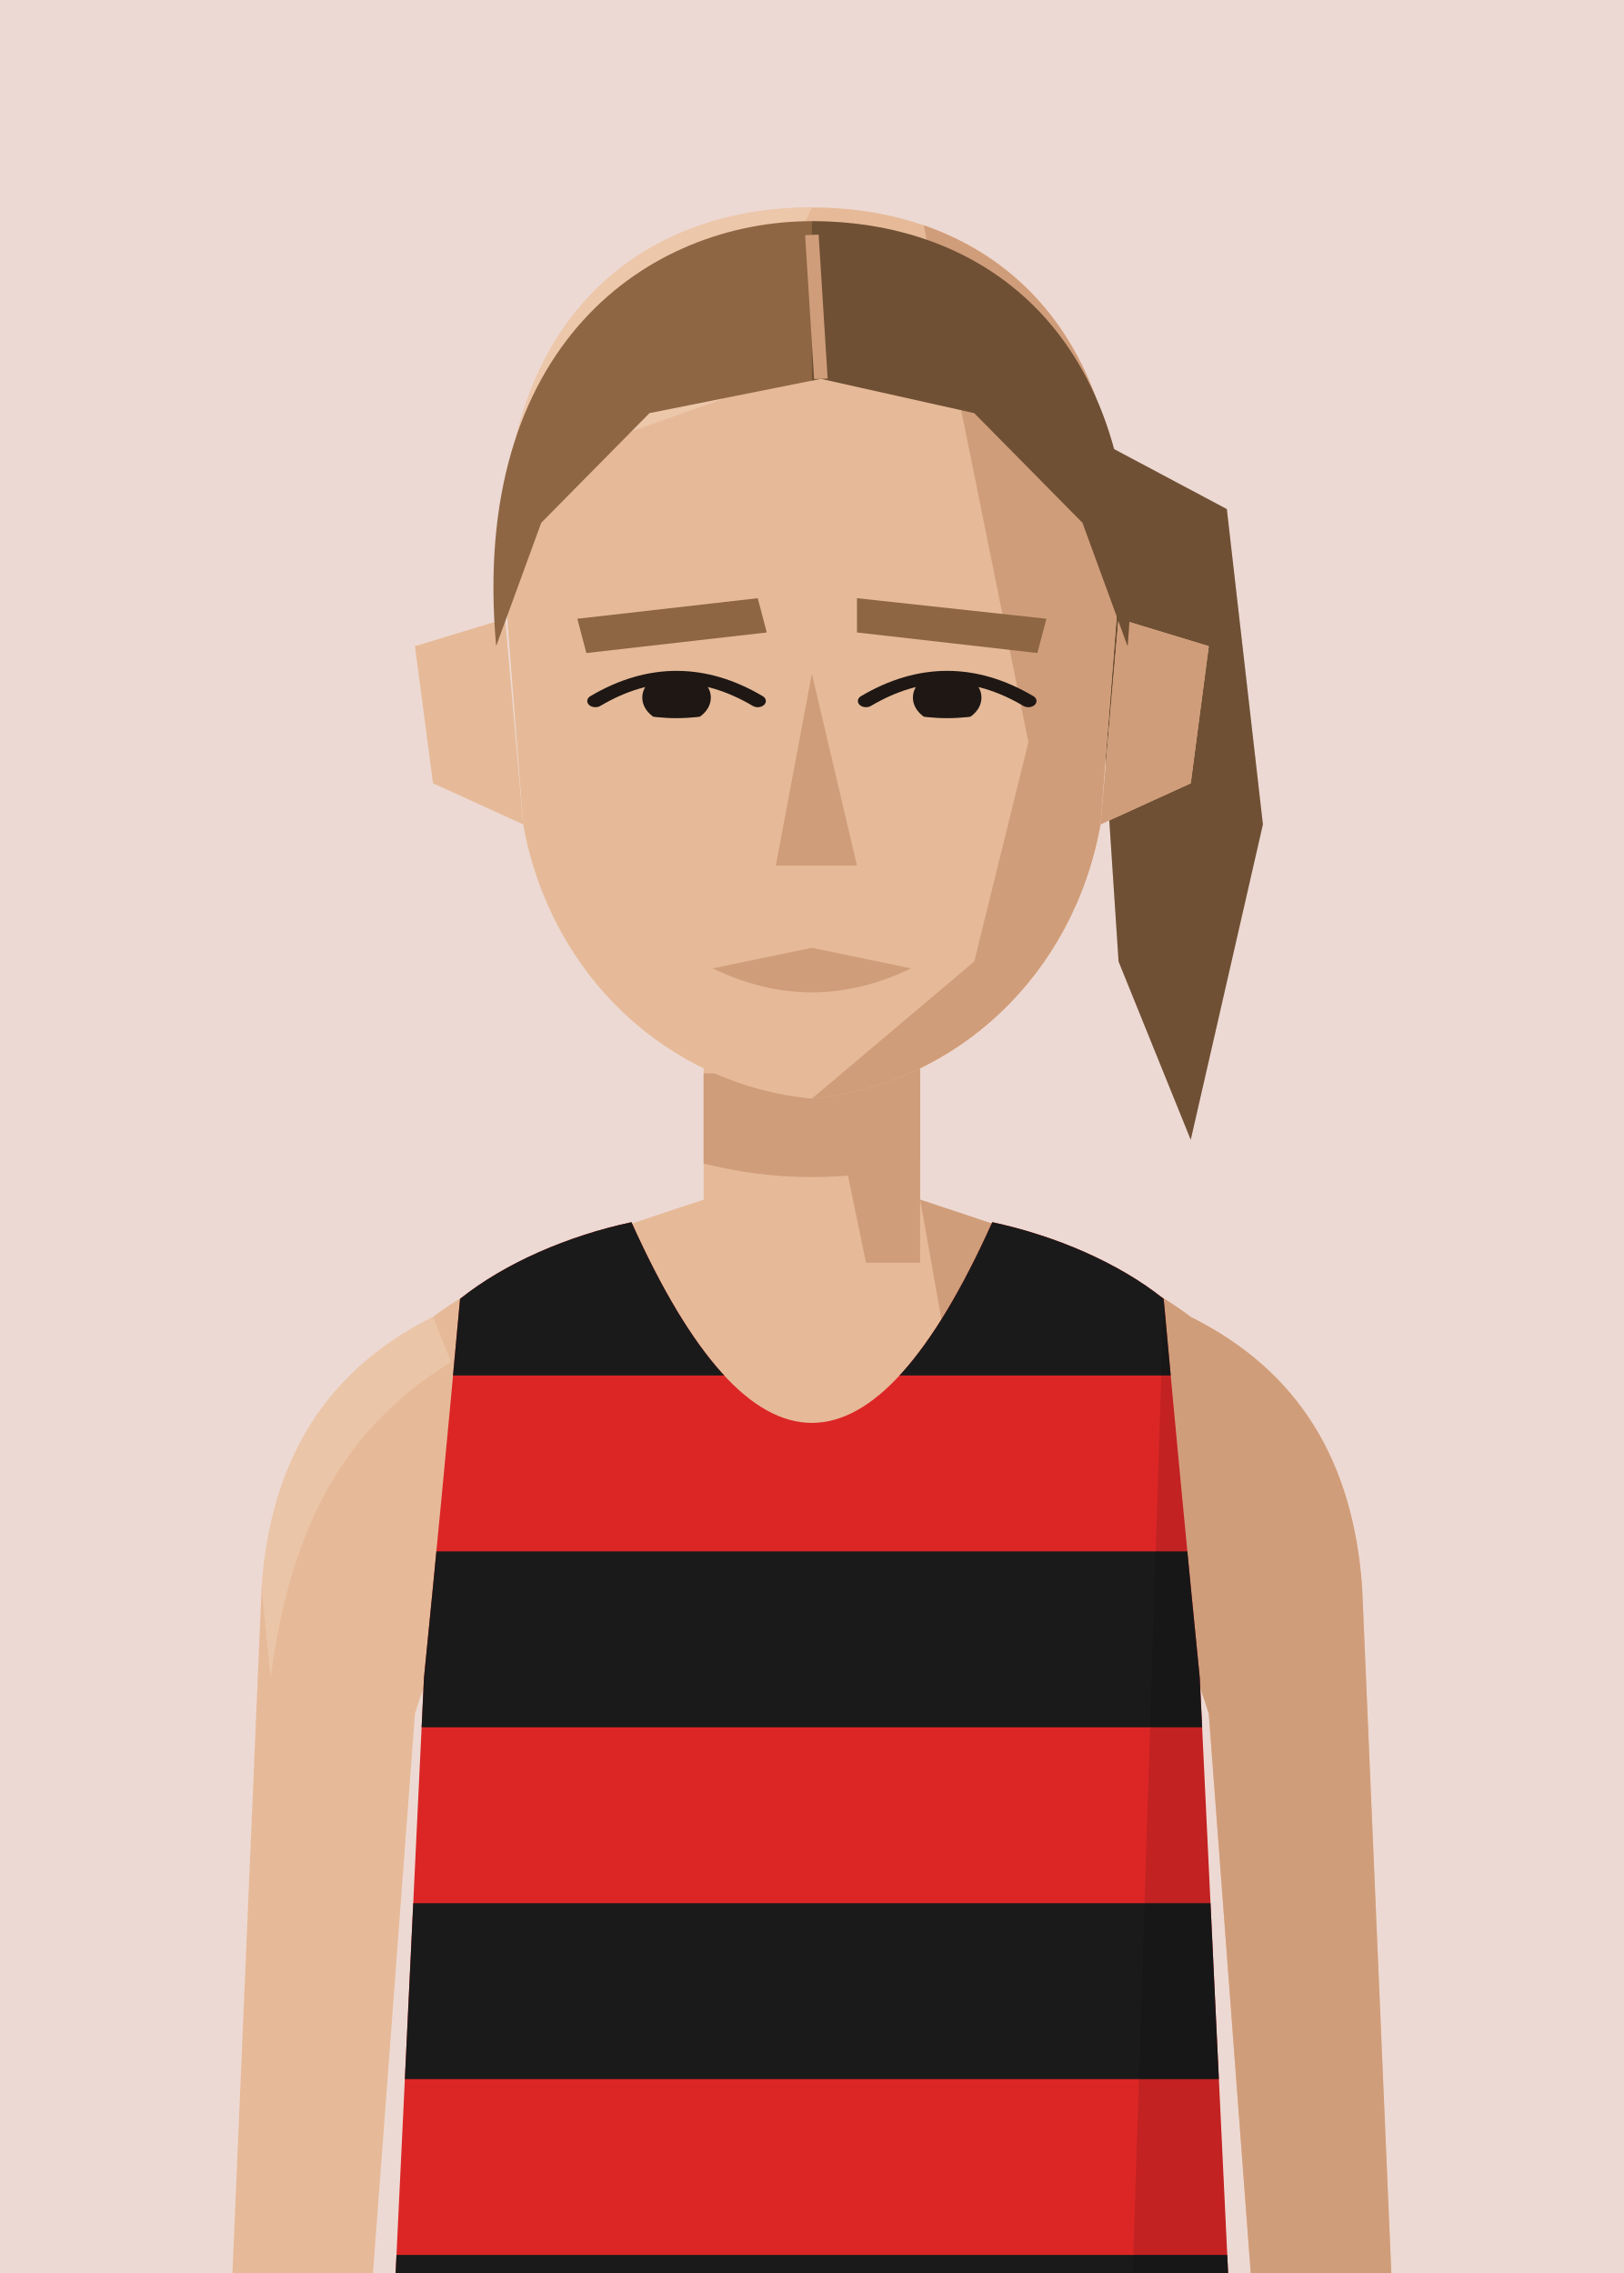
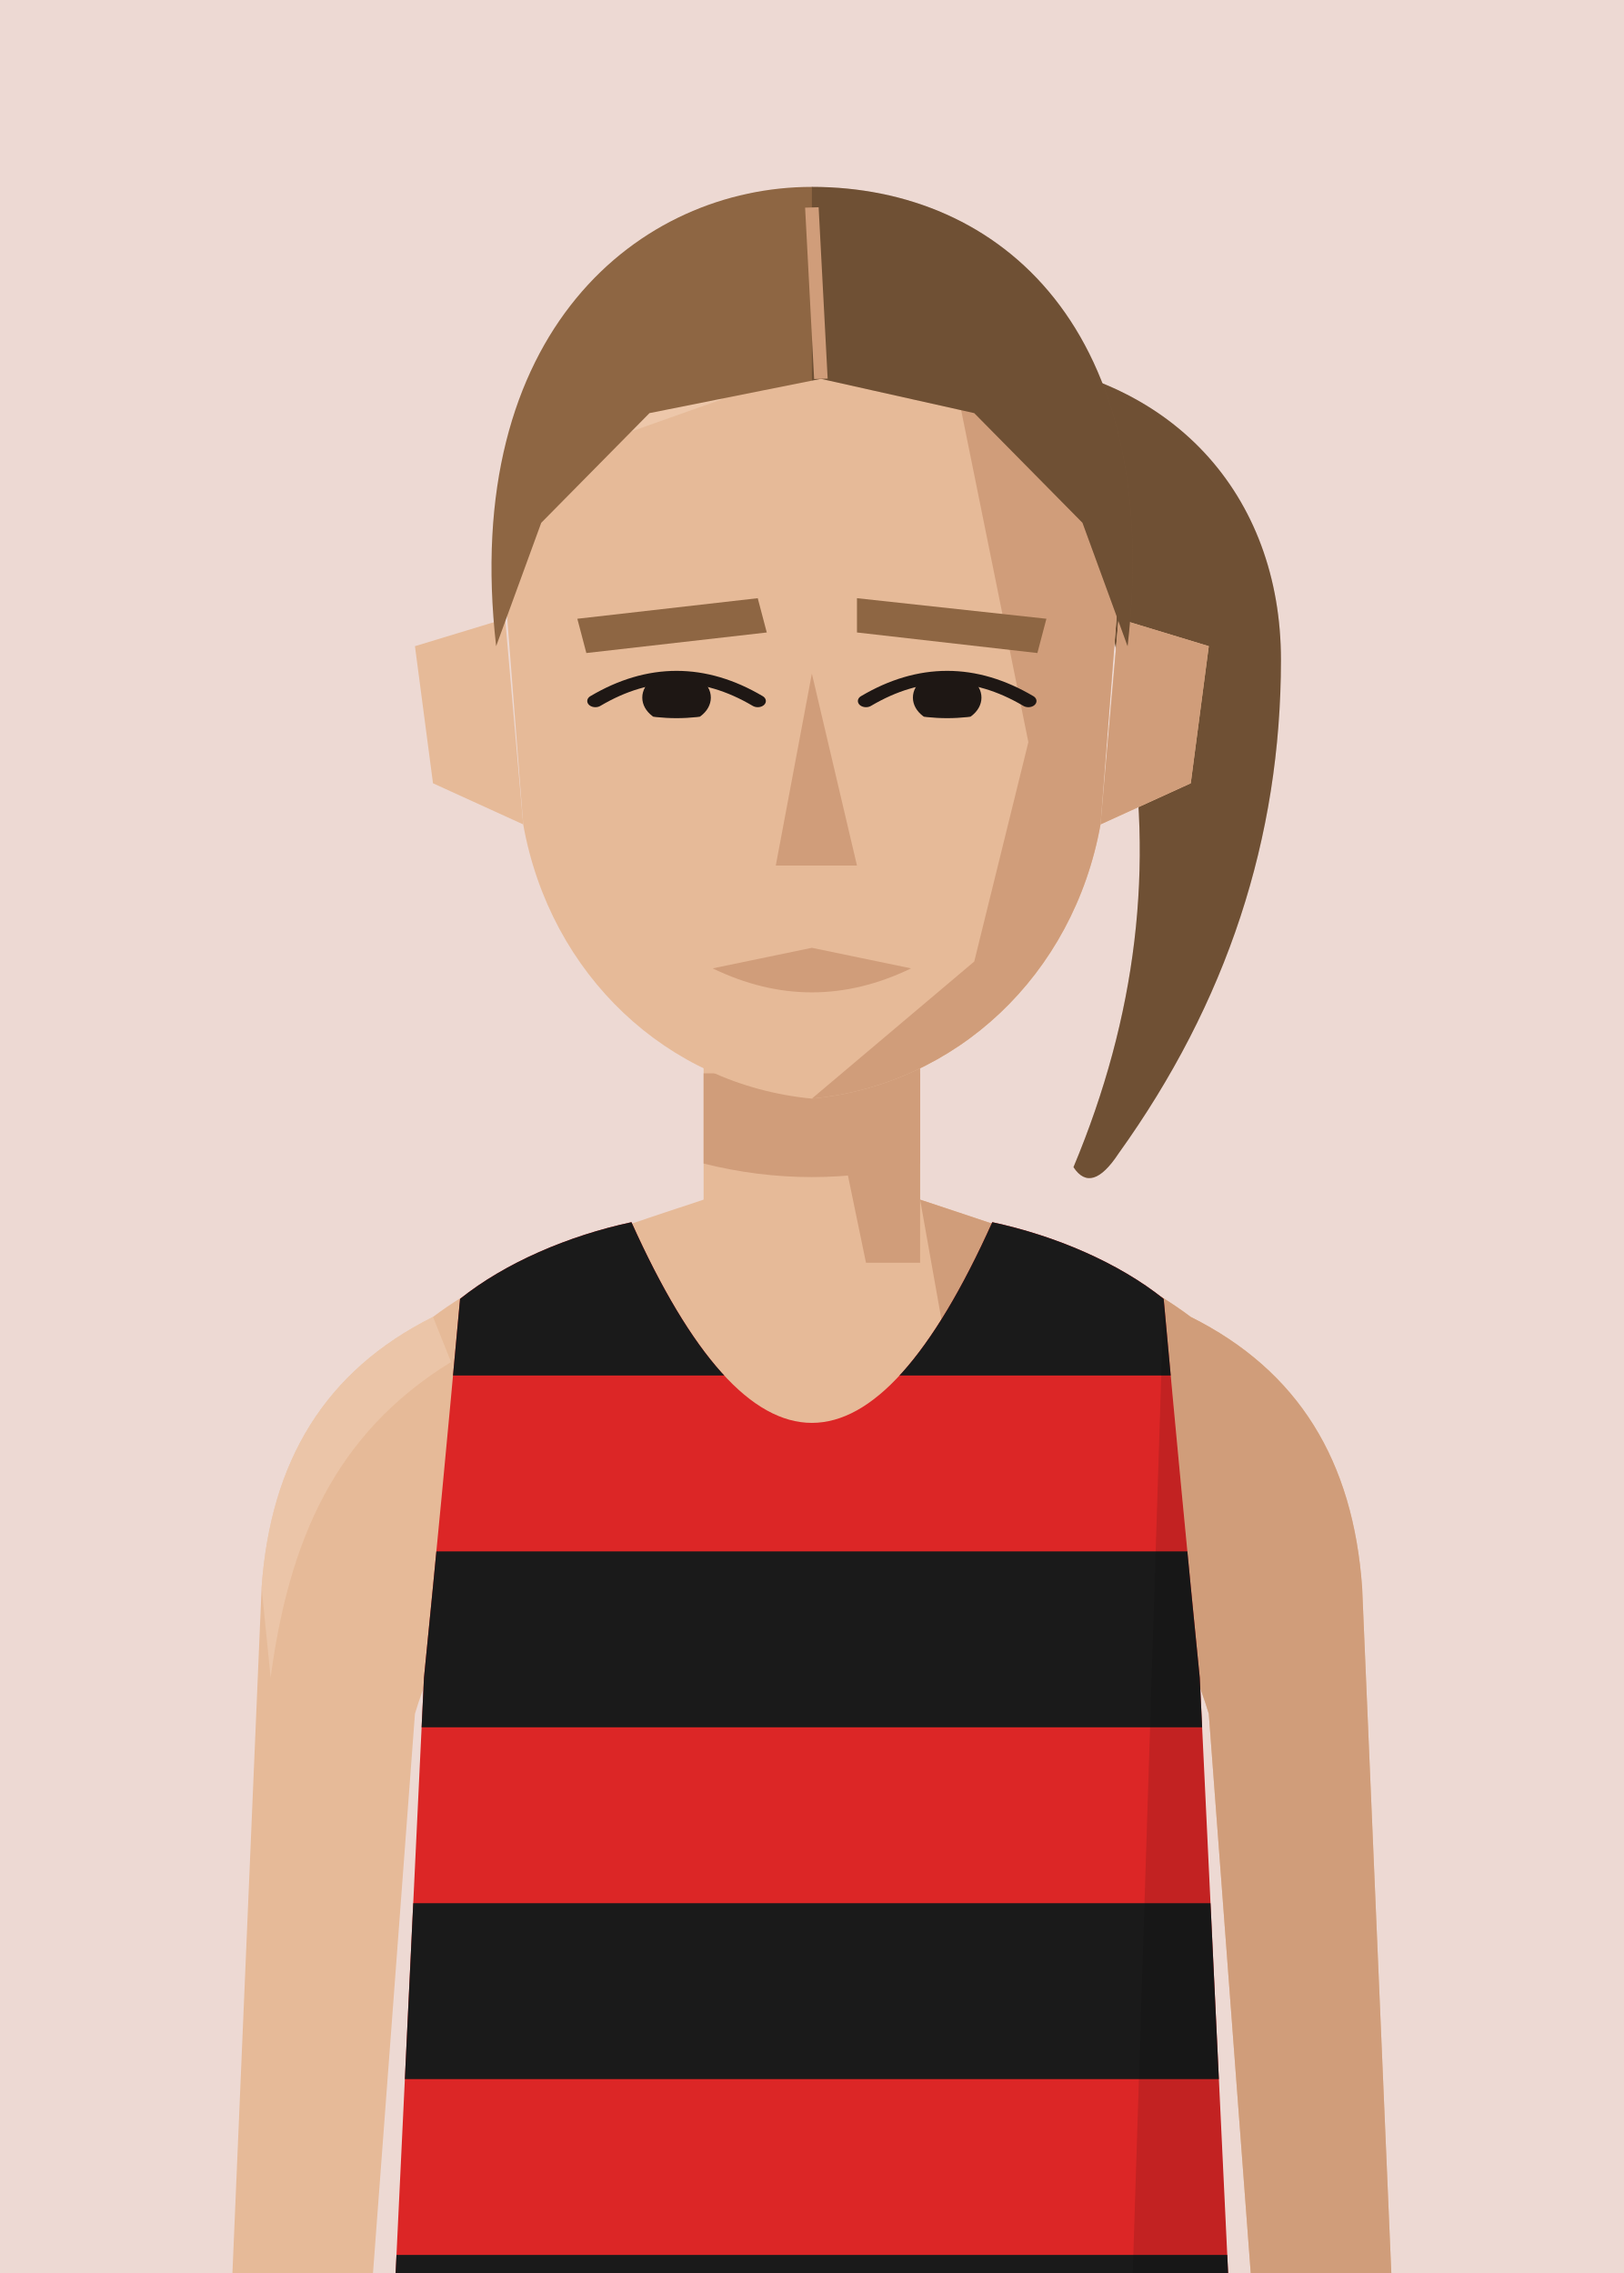
<svg xmlns="http://www.w3.org/2000/svg" viewBox="10 20 180 252">
  <defs>
    <clipPath id="vf">
      <path d="M53,330 L57,246 Q59,226 61,204 C66,200 73,197 80,195.5 Q100,240 120,195.5 C127,197 134,200 139,204 Q141,226 143,246 L147,330 Z" />
    </clipPath>
    <clipPath id="hf">
      <path d="M66,96 C64,58 80,40 100,40 C120,40 136,58 134,96 L132,130 C129,152 116,168 100,170 C84,168 71,152 68,130 Z" />
    </clipPath>
    <clipPath id="rf">
      <rect x="100" y="0" width="100" height="300" />
    </clipPath>
    <clipPath id="ef">
      <path d="M76,112 Q85,105 94,112 Q85,117 76,112 Z" />
      <path d="M106,112 Q115,105 124,112 Q115,117 106,112 Z" />
    </clipPath>
    <clipPath id="cf">
      <rect x="0" y="92" width="200" height="300" />
    </clipPath>
  </defs>
  <rect width="200" height="280" fill="#EDD9D3" />
  <g transform="translate(0,-40)">
    <g transform="translate(0,83) scale(1,0.76) translate(0,-40)" fill="#8E6643">
-       <path d="M126,70 L146,84 L150,130 L142,176 L134,150 L132,110 Z" />
+       <path d="M120,62 C140,64 152,82 152,106 C152,132 146,156 134,178 Q131,184 129,180 C136,158 138,136 135,114 C133,96 130,84 120,72 Z" />
      <g clip-path="url(#rf)" fill="#000" opacity=".22">
-         <path d="M126,70 L146,84 L150,130 L142,176 L134,150 L132,110 Z" />
+         <path d="M120,62 C140,64 152,82 152,106 C152,132 146,156 134,178 Q131,184 129,180 C136,158 138,136 135,114 C133,96 130,84 120,72 Z" />
      </g>
    </g>
    <rect x="88" y="171" width="24" height="37" fill="#E6BA98" />
    <path d="M88,193 C76,197 66,200 58,206 C46,212 40,222 39,236 L35,330 L50,330 L56,250 Q59,240 64,238 L136,238 Q141,240 144,250 L150,330 L165,330 L161,236 C160,222 154,212 142,206 C134,200 124,197 112,193" fill="#E6BA98" />
    <g fill="#D09D7A">
      <path d="M112,193 C124,197 134,200 142,206 C154,212 160,222 161,236 L165,330 L150,330 L144,250 Q141,240 136,238 L120,238 Z" />
      <path d="M58,206 C46,212 40,222 39,236 L40,246 C42,231 47,219 60,211 Z" fill="#EFCDB2" opacity=".6" />
      <polygon points="100,171 112,171 112,200 106,200" />
      <path d="M88,179 L112,179 L112,189 Q100,192 88,189 Z" />
    </g>
    <g transform="translate(0,83) scale(1,0.76) translate(0,-40)">
      <g fill="#E6BA98">
        <path d="M66,100 L56,104 L58,124 L68,130 Z" />
        <path d="M134,100 L144,104 L142,124 L132,130 Z" />
        <path d="M66,96 C64,58 80,40 100,40 C120,40 136,58 134,96 L132,130 C129,152 116,168 100,170 C84,168 71,152 68,130 Z" />
      </g>
      <path d="M134,100 L144,104 L142,124 L132,130 Z" fill="#D09D7A" />
      <g clip-path="url(#hf)">
        <polygon points="112,40 140,40 140,180 100,180 100,170 118,150 124,118 120,92" fill="#D09D7A" />
        <polygon points="60,40 100,40 90,68 60,82" fill="#EFCDB2" opacity=".7" />
      </g>
      <g fill="#8E6643">
        <polygon points="74,100 94,97 95,102 75,105" />
        <polygon points="105,97 126,100 125,105 105,102" />
      </g>
      <g clip-path="url(#ef)" fill="#1E1714">
        <circle cx="85" cy="111.5" r="3.8" />
        <circle cx="115" cy="111.5" r="3.8" />
      </g>
      <g fill="none" stroke="#1E1714" stroke-width="1.8" stroke-linecap="round">
        <path d="M76,112 Q85,105 94,112" />
        <path d="M106,112 Q115,105 124,112" />
      </g>
      <polygon points="100,108 105,136 96,136" fill="#D09D7A" />
      <path d="M89,151 L100,148 L111,151 Q100,158 89,151 Z" fill="#D09D7A" />
      <g fill="#8E6643">
-         <path d="M65,104 C62,60 82,42 100,42 C120,42 138,60 135,104 L130,86 L118,70 L101,65 L82,70 L70,86 Z" />
+         <path d="M65,104 C61,58 81,37 100,37 C121,37 139,58 135,104 L130,86 L118,70 L101,65 L82,70 L70,86 Z" />
        <g clip-path="url(#rf)" fill="#000" opacity=".22">
-           <path d="M65,104 C62,60 82,42 100,42 C120,42 138,60 135,104 L130,86 L118,70 L101,65 L82,70 L70,86 Z" />
+           <path d="M65,104 C61,58 81,37 100,37 C121,37 139,58 135,104 L130,86 L118,70 L101,65 L82,70 L70,86 Z" />
        </g>
      </g>
-       <path d="M100,44 L101,65" stroke="#D09D7A" stroke-width="1.5" />
+       <path d="M100,40 L101,65" stroke="#D09D7A" stroke-width="1.5" />
    </g>
    <g clip-path="url(#vf)">
      <path d="M53,330 L57,246 Q59,226 61,204 C66,200 73,197 80,195.5 Q100,240 120,195.5 C127,197 134,200 139,204 Q141,226 143,246 L147,330 Z" fill="#dc2626" />
      <g transform="matrix(6.2857 0 0 6.5 37.14 193)">
        <rect x="0" y="0" width="20" height="3" fill="#1a1a1a" />
        <rect x="0" y="6" width="20" height="3" fill="#1a1a1a" />
        <rect x="0" y="12" width="20" height="3" fill="#1a1a1a" />
        <rect x="0" y="18" width="20" height="3" fill="#1a1a1a" />
      </g>
      <path d="M139,204 Q141,226 143,246 L147,330 L135,330 Z" fill="#000" opacity="0.12" />
    </g>
  </g>
</svg>
